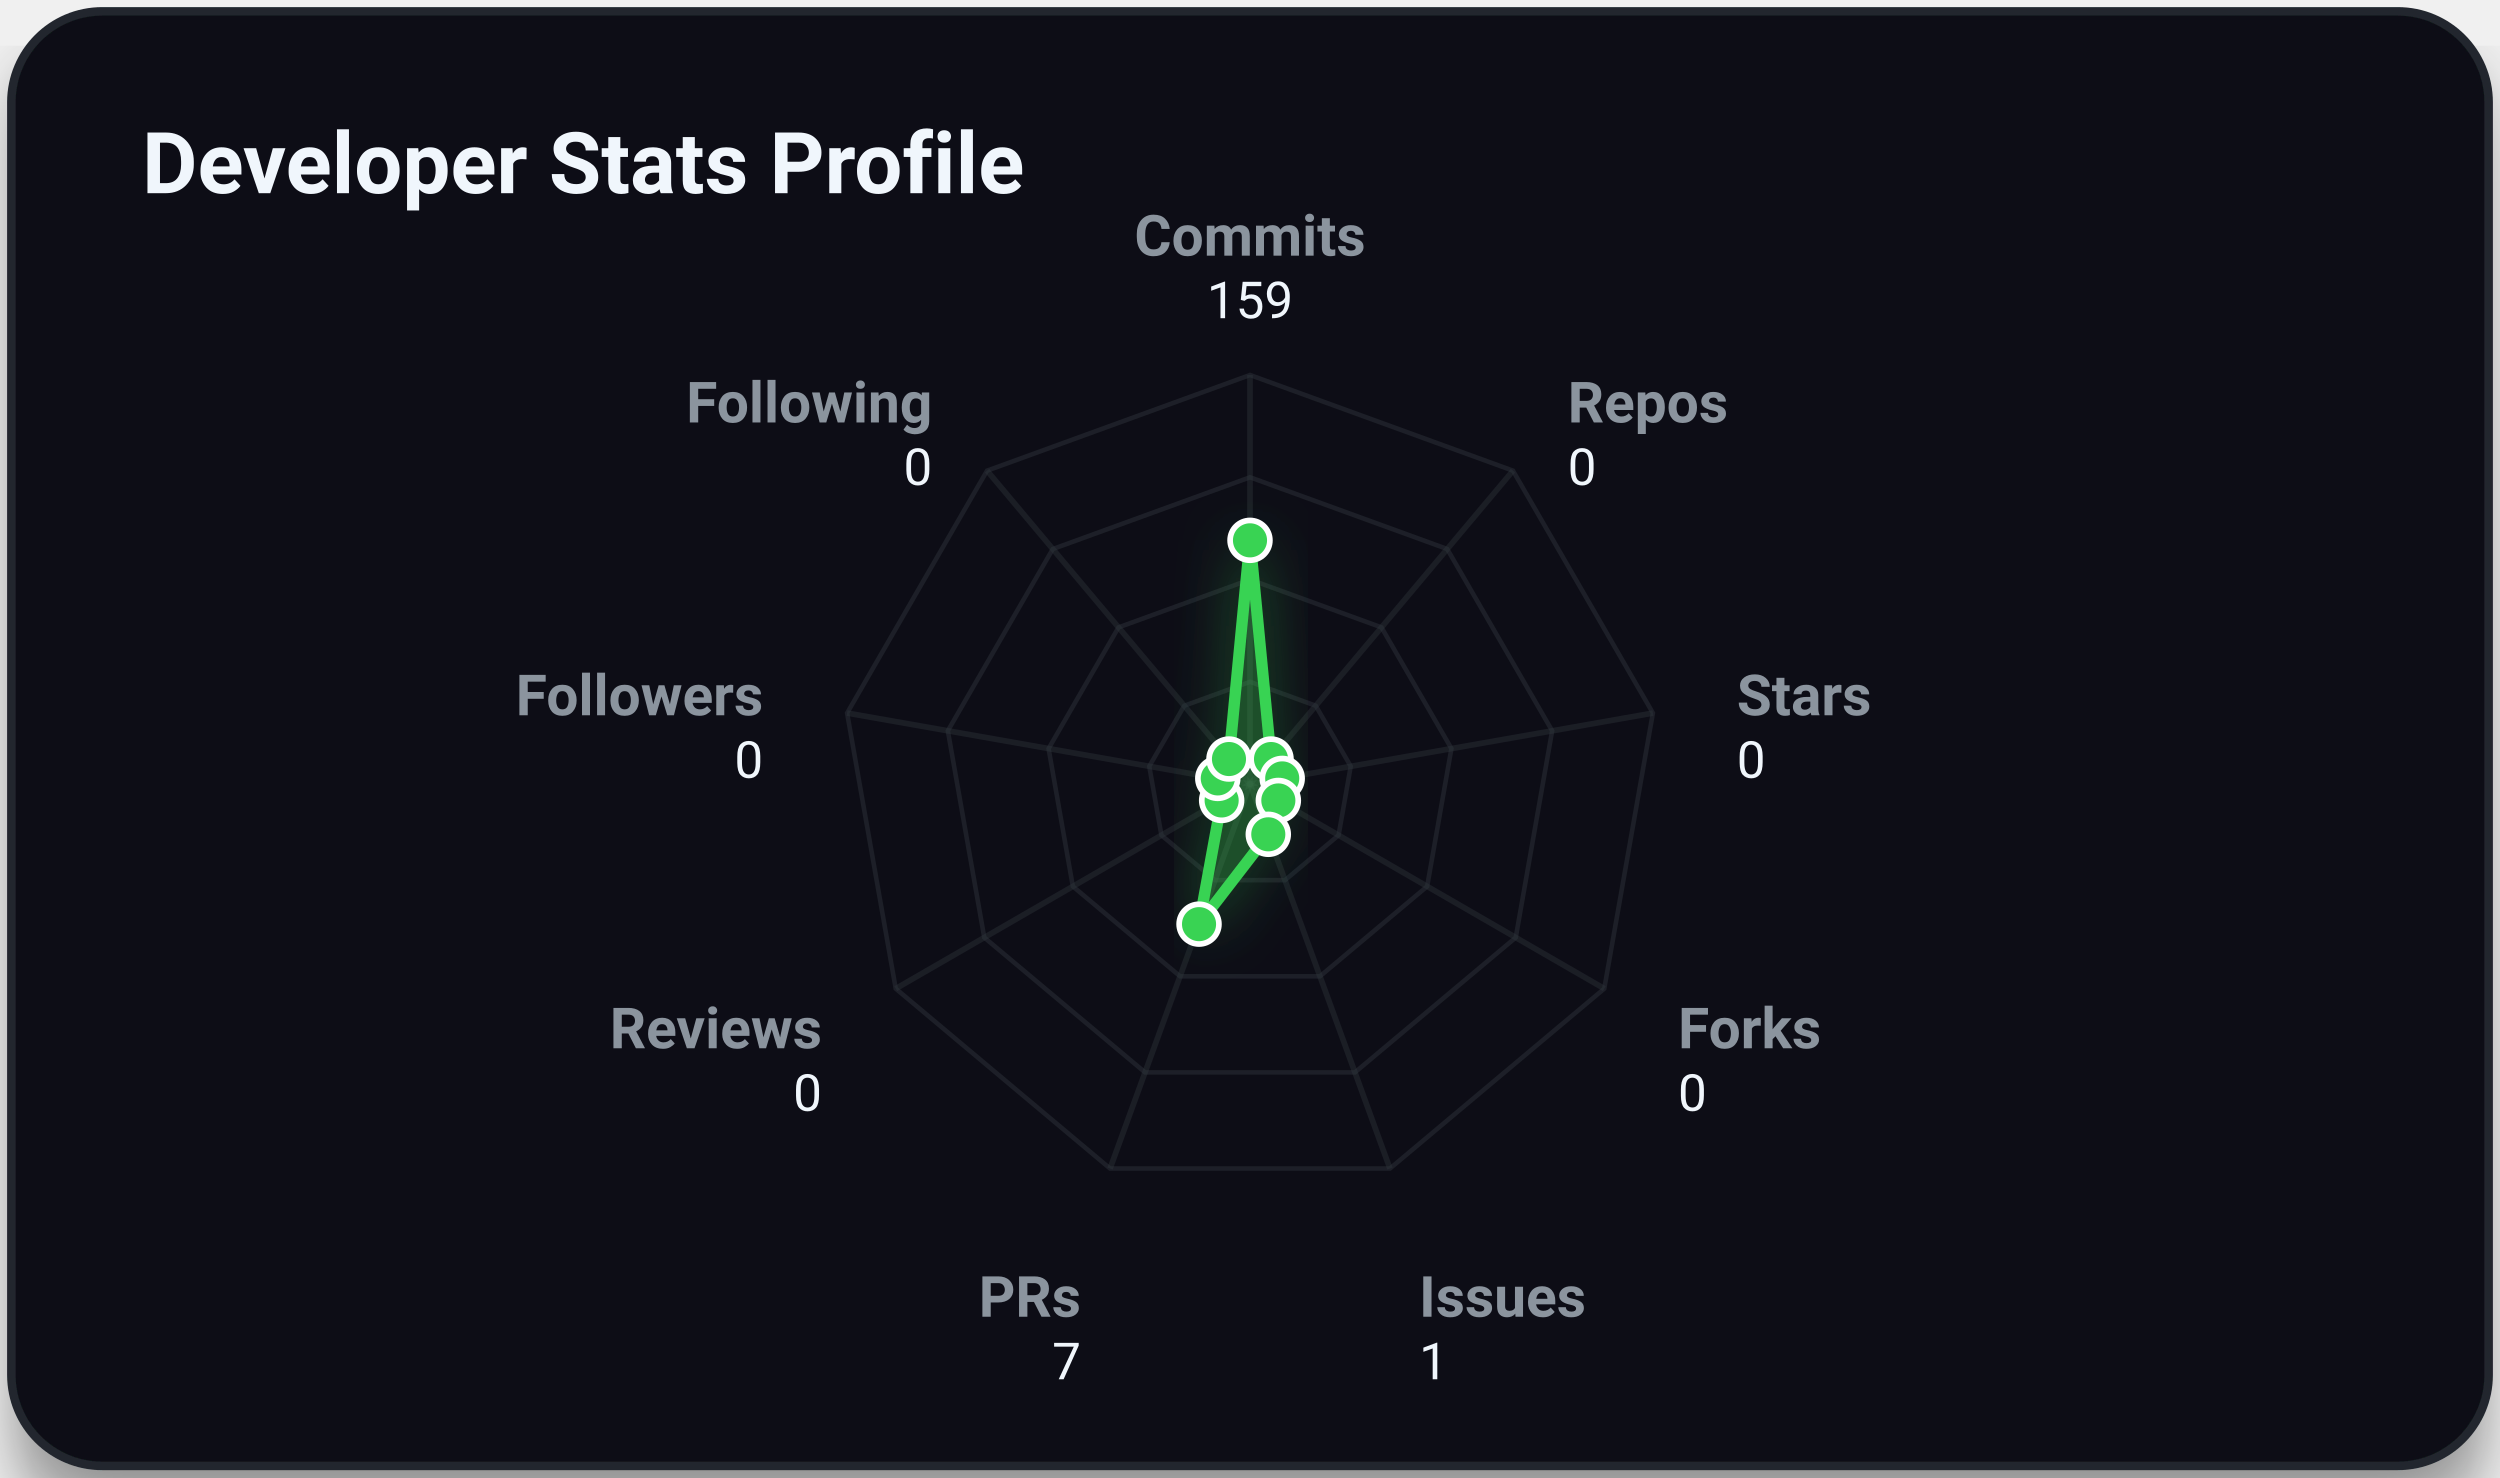
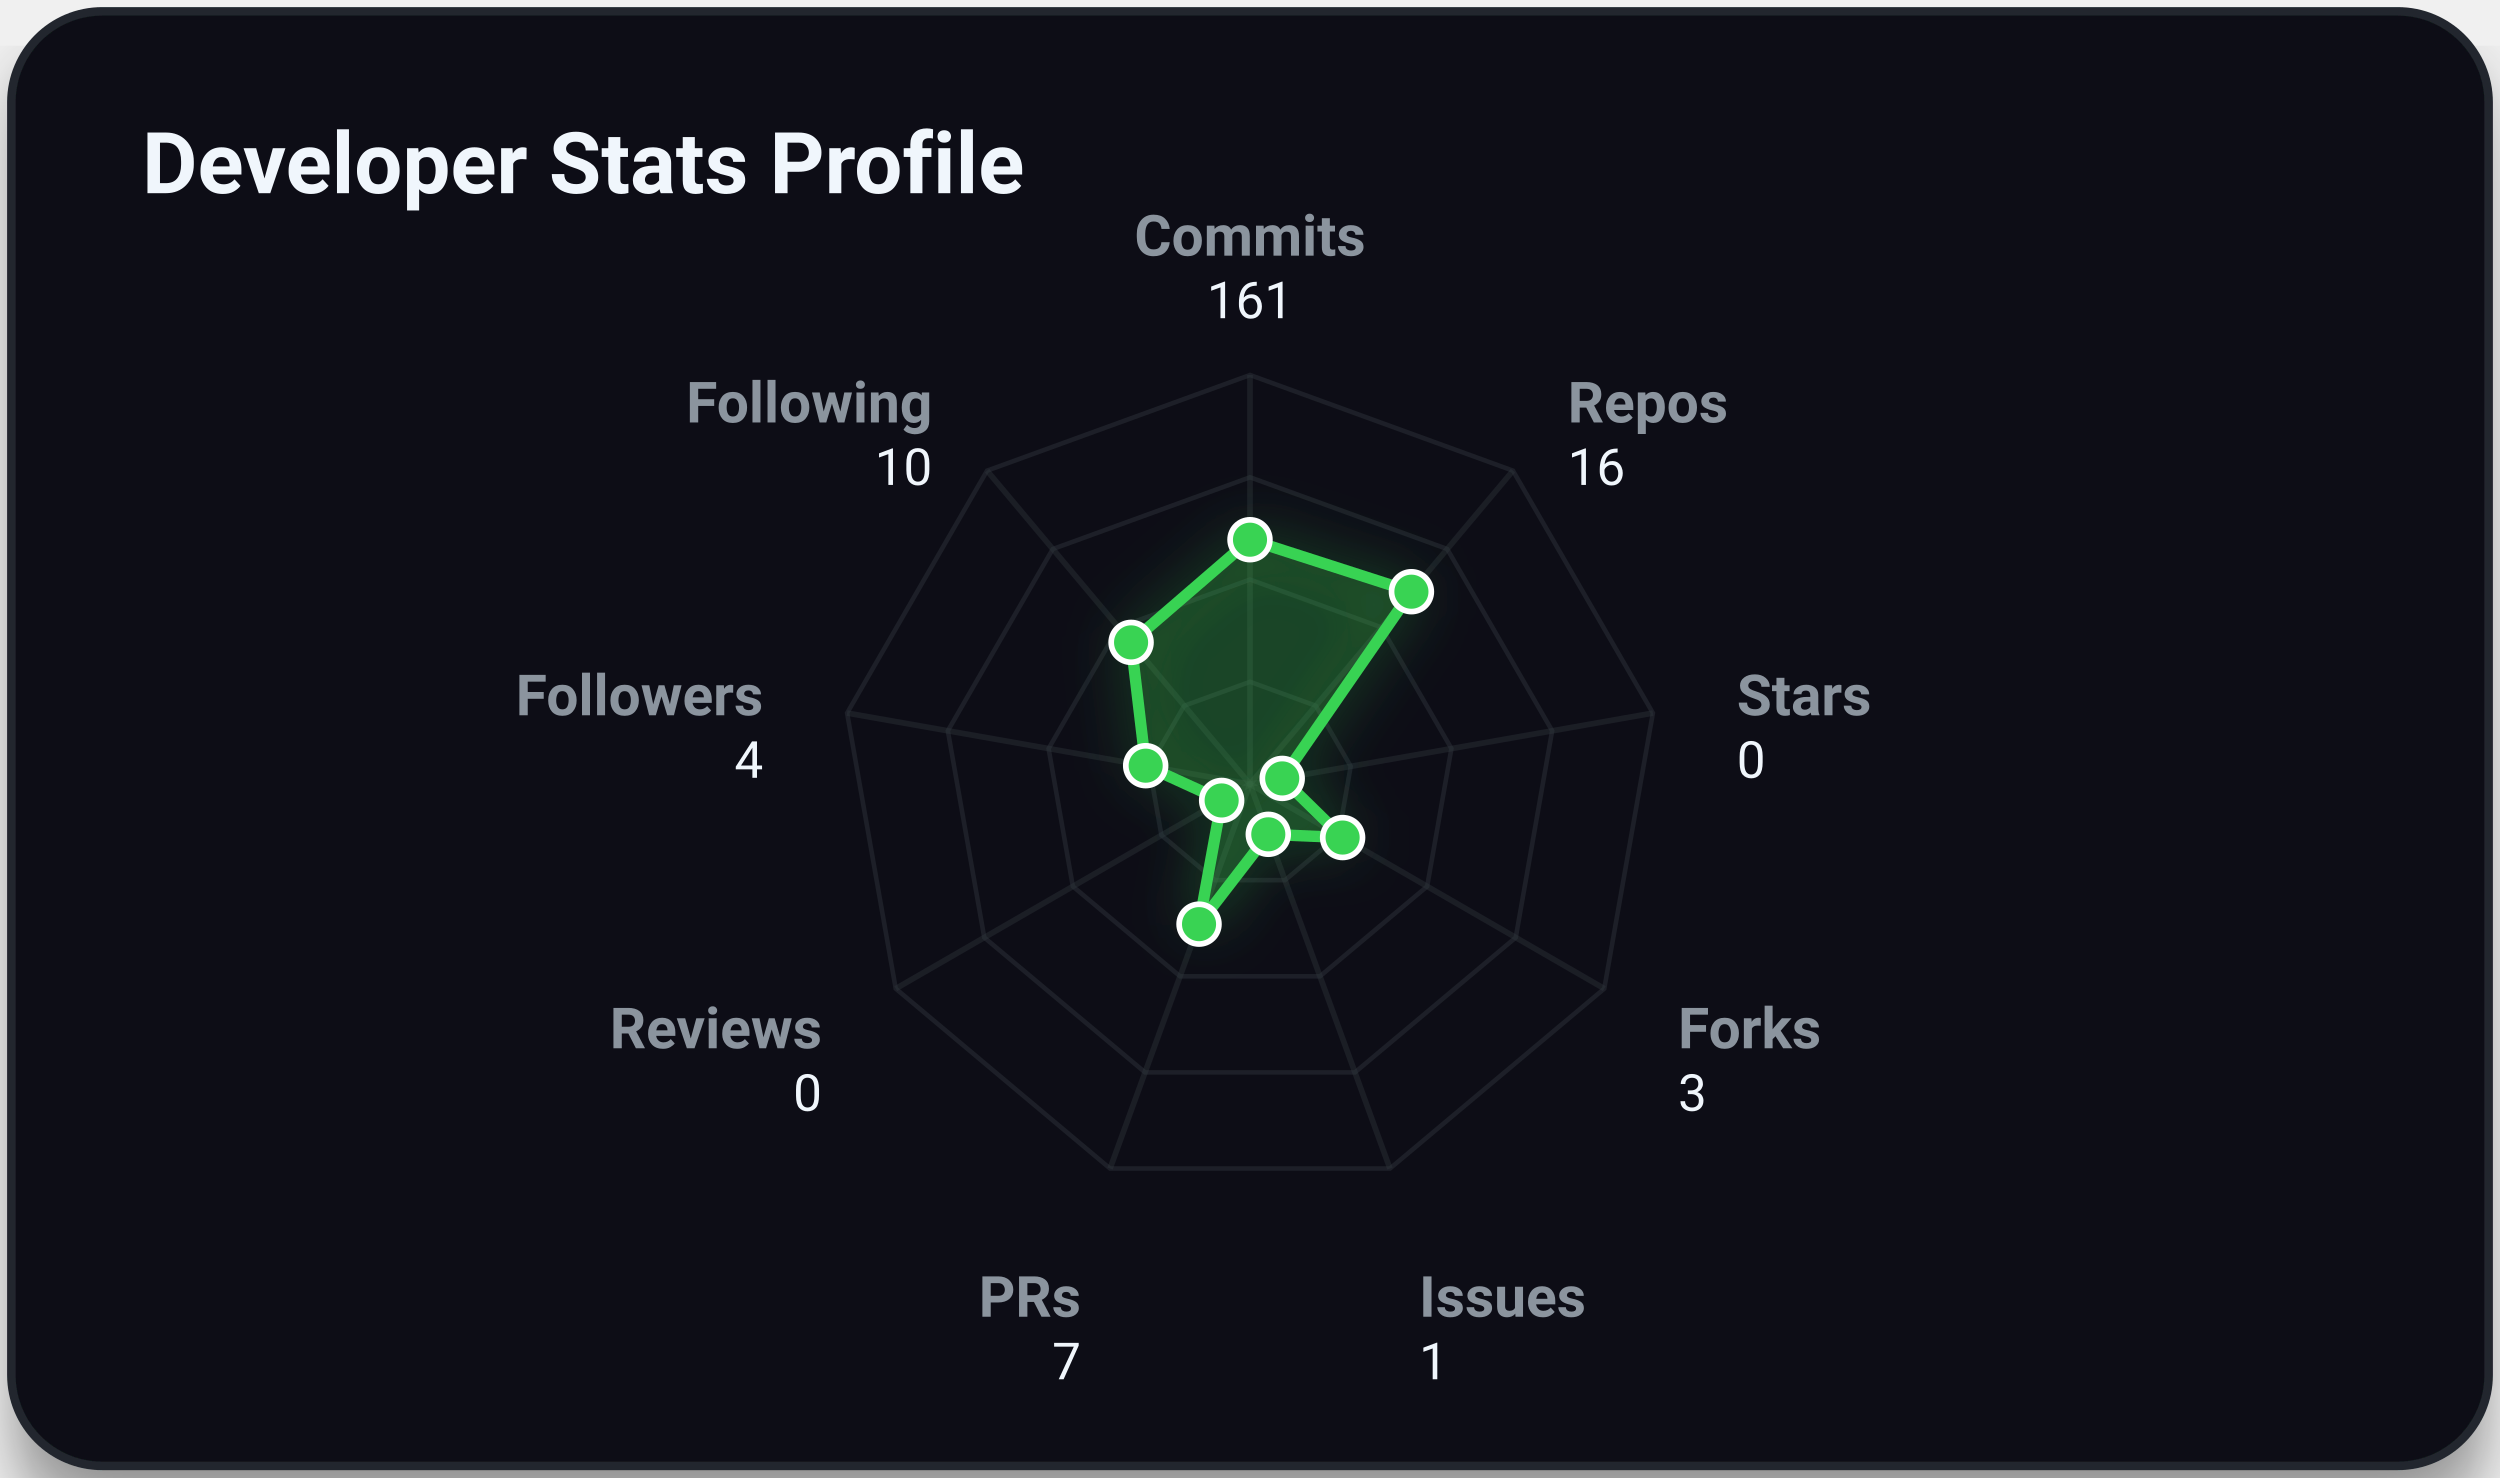
<svg xmlns="http://www.w3.org/2000/svg" viewBox="0 0 440 260" width="100%" height="100%" class="svg-container">
  <style>
        .svg-container {
            font-family: -apple-system, BlinkMacSystemFont, 'Segoe UI', Roboto, Helvetica, Arial, sans-serif;
            background-color: transparent;
        }
        
        /* Grid and borders */
        .grid-line {
            stroke: #30363d;
            stroke-width: 1;
            opacity: 0.5;
        }
        .border-line {
            stroke: #21262d;
            stroke-width: 1.5;
        }
        
        /* Interactive 3D cubes */
        .cube-group {
            transition: transform 0.25s cubic-bezier(0.4, 0, 0.2, 1), filter 0.25s ease;
            cursor: pointer;
        }
        .cube-group:hover {
            transform: translateY(-8px);
            filter: brightness(1.2) drop-shadow(0 12px 16px rgba(0, 0, 0, 0.6));
        }
        
        /* Donut slice hover logic */
        .donut-slice {
            transition: stroke-width 0.2s ease, filter 0.2s ease, opacity 0.2s ease;
            cursor: pointer;
        }
        .donut-slice:hover {
            stroke-width: 34 !important;
            filter: brightness(1.15) drop-shadow(0 4px 6px rgba(0, 0, 0, 0.3));
            opacity: 1 !important;
        }

        /* Radar chart hover items */
        .radar-area {
            transition: fill-opacity 0.3s ease, stroke-width 0.3s ease;
        }
        .radar-area:hover {
            fill-opacity: 0.35;
            stroke-width: 3px;
        }
        .radar-marker {
            transition: r 0.2s ease, fill 0.2s ease;
        }
        .radar-marker:hover {
            r: 7;
            fill: #ffffff;
        }
        
        
        @keyframes floatIn {
            0% {
                transform: translateY(30px);
                opacity: 0;
            }
            100% {
                transform: translateY(0);
                opacity: 1;
            }
        }
        .animate-item {
            animation: floatIn 0.8s cubic-bezier(0.16, 1, 0.3, 1) both;
        }
        
    </style>
  <defs>
    <filter id="cube-shadow" x="-50%" y="-50%" width="200%" height="200%">
      <feDropShadow dx="0" dy="5" stdDeviation="4" flood-color="#000000" flood-opacity="0.35" />
    </filter>
    <filter id="card-shadow" x="-20%" y="-20%" width="140%" height="140%">
      <feDropShadow dx="0" dy="8" stdDeviation="6" flood-color="#000000" flood-opacity="0.4" />
    </filter>
    <filter id="accent-glow" x="-30%" y="-30%" width="160%" height="160%">
      <feGaussianBlur stdDeviation="5" result="blur" />
      <feComponentTransfer in="blur" result="glow">
        <feFuncA type="linear" slope="0.5" />
      </feComponentTransfer>
      <feMerge>
        <feMergeNode in="glow" />
        <feMergeNode in="SourceGraphic" />
      </feMerge>
    </filter>
  </defs>
  <rect x="2.00" y="2.00" width="436.00" height="256.00" rx="16.00" ry="16.00" fill="#0d1117" opacity="1.00" stroke="#21262d" stroke-width="1.50" filter="url(#card-shadow)" />
  <text x="25.00" y="34.00" font-size="15" fill="#f0f6fc" text-anchor="start" font-weight="bold" opacity="1.00">Developer Stats Profile</text>
  <polygon points="220.00,120.00 231.57,124.21 237.73,134.87 235.59,147.00 226.16,154.91 213.84,154.91 204.41,147.00 202.27,134.87 208.43,124.21" fill="none" stroke="#30363d" stroke-width="0.8" opacity="0.45" />
  <polygon points="220.00,102.00 243.14,110.42 255.45,131.75 251.18,156.00 232.31,171.83 207.69,171.83 188.82,156.00 184.55,131.75 196.86,110.42" fill="none" stroke="#30363d" stroke-width="0.8" opacity="0.45" />
  <polygon points="220.00,84.00 254.71,96.63 273.18,128.62 266.77,165.00 238.47,188.74 201.53,188.74 173.23,165.00 166.82,128.62 185.29,96.63" fill="none" stroke="#30363d" stroke-width="0.8" opacity="0.45" />
  <polygon points="220.00,66.00 266.28,82.84 290.91,125.50 282.35,174.00 244.63,205.66 195.37,205.66 157.65,174.00 149.09,125.50 173.72,82.84" fill="none" stroke="#30363d" stroke-width="0.8" opacity="0.45" />
  <line x1="220.00" y1="138.00" x2="220.00" y2="66.00" stroke="#30363d" stroke-width="1.00" opacity="0.40" />
  <line x1="220.00" y1="138.00" x2="266.28" y2="82.84" stroke="#30363d" stroke-width="1.00" opacity="0.40" />
  <line x1="220.00" y1="138.00" x2="290.91" y2="125.50" stroke="#30363d" stroke-width="1.00" opacity="0.40" />
  <line x1="220.00" y1="138.00" x2="282.35" y2="174.00" stroke="#30363d" stroke-width="1.00" opacity="0.40" />
  <line x1="220.00" y1="138.00" x2="244.63" y2="205.66" stroke="#30363d" stroke-width="1.00" opacity="0.40" />
  <line x1="220.00" y1="138.00" x2="195.37" y2="205.66" stroke="#30363d" stroke-width="1.00" opacity="0.40" />
  <line x1="220.00" y1="138.00" x2="157.65" y2="174.00" stroke="#30363d" stroke-width="1.00" opacity="0.40" />
  <line x1="220.00" y1="138.00" x2="149.09" y2="125.50" stroke="#30363d" stroke-width="1.00" opacity="0.40" />
  <line x1="220.00" y1="138.00" x2="173.72" y2="82.84" stroke="#30363d" stroke-width="1.00" opacity="0.40" />
-   <polygon points="220.00,95.10 223.70,133.59 225.67,137.00 224.99,140.88 223.22,146.84 211.03,162.65 215.01,140.88 214.33,137.00 216.30,133.59" fill="rgba(57, 211, 83, 0.2)" stroke="#39d353" stroke-width="2" filter="url(#accent-glow)" class="radar-area animate-item" style="animation: floatIn 0.8s cubic-bezier(0.16, 1, 0.3, 1) both;" />
+   <polygon points="220.00,94.99 248.41,104.14 225.67,137.00 236.30,147.41 223.22,146.84 211.03,162.65 215.01,140.88 201.64,134.76 199.07,113.06" fill="rgba(57, 211, 83, 0.2)" stroke="#39d353" stroke-width="2" filter="url(#accent-glow)" class="radar-area animate-item" style="animation: floatIn 0.8s cubic-bezier(0.16, 1, 0.3, 1) both;" />
  <text x="220.00" y="45.00" font-size="10" fill="#8b949e" text-anchor="middle" font-weight="bold" opacity="1.00">Commits</text>
-   <text x="220.00" y="56.00" font-size="9" fill="#f0f6fc" text-anchor="middle" font-weight="normal" opacity="1.00">159</text>
+   <text x="220.00" y="56.00" font-size="9" fill="#f0f6fc" text-anchor="middle" font-weight="normal" opacity="1.00">161</text>
  <text x="275.92" y="74.35" font-size="10" fill="#8b949e" text-anchor="start" font-weight="bold" opacity="1.00">Repos</text>
-   <text x="275.92" y="85.35" font-size="9" fill="#f0f6fc" text-anchor="start" font-weight="normal" opacity="1.00">0</text>
+   <text x="275.92" y="85.35" font-size="9" fill="#f0f6fc" text-anchor="start" font-weight="normal" opacity="1.00">16</text>
  <text x="305.68" y="125.89" font-size="10" fill="#8b949e" text-anchor="start" font-weight="bold" opacity="1.00">Stars</text>
  <text x="305.68" y="136.89" font-size="9" fill="#f0f6fc" text-anchor="start" font-weight="normal" opacity="1.00">0</text>
  <text x="295.34" y="184.50" font-size="10" fill="#8b949e" text-anchor="start" font-weight="bold" opacity="1.00">Forks</text>
-   <text x="295.34" y="195.50" font-size="9" fill="#f0f6fc" text-anchor="start" font-weight="normal" opacity="1.00">0</text>
+   <text x="295.34" y="195.50" font-size="9" fill="#f0f6fc" text-anchor="start" font-weight="normal" opacity="1.00">3</text>
  <text x="249.76" y="231.75" font-size="10" fill="#8b949e" text-anchor="start" font-weight="bold" opacity="1.00">Issues</text>
  <text x="249.76" y="242.75" font-size="9" fill="#f0f6fc" text-anchor="start" font-weight="normal" opacity="1.00">1</text>
  <text x="190.24" y="231.75" font-size="10" fill="#8b949e" text-anchor="end" font-weight="bold" opacity="1.00">PRs</text>
  <text x="190.24" y="242.75" font-size="9" fill="#f0f6fc" text-anchor="end" font-weight="normal" opacity="1.00">7</text>
  <text x="144.66" y="184.50" font-size="10" fill="#8b949e" text-anchor="end" font-weight="bold" opacity="1.00">Reviews</text>
  <text x="144.66" y="195.50" font-size="9" fill="#f0f6fc" text-anchor="end" font-weight="normal" opacity="1.00">0</text>
  <text x="134.32" y="125.89" font-size="10" fill="#8b949e" text-anchor="end" font-weight="bold" opacity="1.00">Followers</text>
-   <text x="134.32" y="136.89" font-size="9" fill="#f0f6fc" text-anchor="end" font-weight="normal" opacity="1.00">0</text>
+   <text x="134.32" y="136.89" font-size="9" fill="#f0f6fc" text-anchor="end" font-weight="normal" opacity="1.00">4</text>
  <text x="164.08" y="74.35" font-size="10" fill="#8b949e" text-anchor="end" font-weight="bold" opacity="1.00">Following</text>
-   <text x="164.08" y="85.35" font-size="9" fill="#f0f6fc" text-anchor="end" font-weight="normal" opacity="1.00">0</text>
-   <circle cx="220.00" cy="95.10" r="3.50" fill="#39d353" opacity="1.00" stroke="#ffffff" stroke-width="1.00" class="radar-marker" />
-   <circle cx="223.70" cy="133.59" r="3.50" fill="#39d353" opacity="1.00" stroke="#ffffff" stroke-width="1.00" class="radar-marker" />
+   <text x="164.08" y="85.35" font-size="9" fill="#f0f6fc" text-anchor="end" font-weight="normal" opacity="1.00">10</text>
+   <circle cx="220.00" cy="94.99" r="3.50" fill="#39d353" opacity="1.00" stroke="#ffffff" stroke-width="1.00" class="radar-marker" />
+   <circle cx="248.41" cy="104.14" r="3.50" fill="#39d353" opacity="1.00" stroke="#ffffff" stroke-width="1.00" class="radar-marker" />
  <circle cx="225.67" cy="137.00" r="3.50" fill="#39d353" opacity="1.00" stroke="#ffffff" stroke-width="1.00" class="radar-marker" />
-   <circle cx="224.99" cy="140.88" r="3.50" fill="#39d353" opacity="1.00" stroke="#ffffff" stroke-width="1.00" class="radar-marker" />
+   <circle cx="236.30" cy="147.41" r="3.50" fill="#39d353" opacity="1.00" stroke="#ffffff" stroke-width="1.00" class="radar-marker" />
  <circle cx="223.22" cy="146.84" r="3.50" fill="#39d353" opacity="1.00" stroke="#ffffff" stroke-width="1.00" class="radar-marker" />
  <circle cx="211.03" cy="162.65" r="3.50" fill="#39d353" opacity="1.00" stroke="#ffffff" stroke-width="1.00" class="radar-marker" />
  <circle cx="215.01" cy="140.88" r="3.50" fill="#39d353" opacity="1.00" stroke="#ffffff" stroke-width="1.00" class="radar-marker" />
-   <circle cx="214.33" cy="137.00" r="3.50" fill="#39d353" opacity="1.00" stroke="#ffffff" stroke-width="1.00" class="radar-marker" />
-   <circle cx="216.30" cy="133.59" r="3.50" fill="#39d353" opacity="1.00" stroke="#ffffff" stroke-width="1.00" class="radar-marker" />
+   <circle cx="201.64" cy="134.76" r="3.50" fill="#39d353" opacity="1.00" stroke="#ffffff" stroke-width="1.00" class="radar-marker" />
+   <circle cx="199.07" cy="113.06" r="3.50" fill="#39d353" opacity="1.00" stroke="#ffffff" stroke-width="1.00" class="radar-marker" />
</svg>
